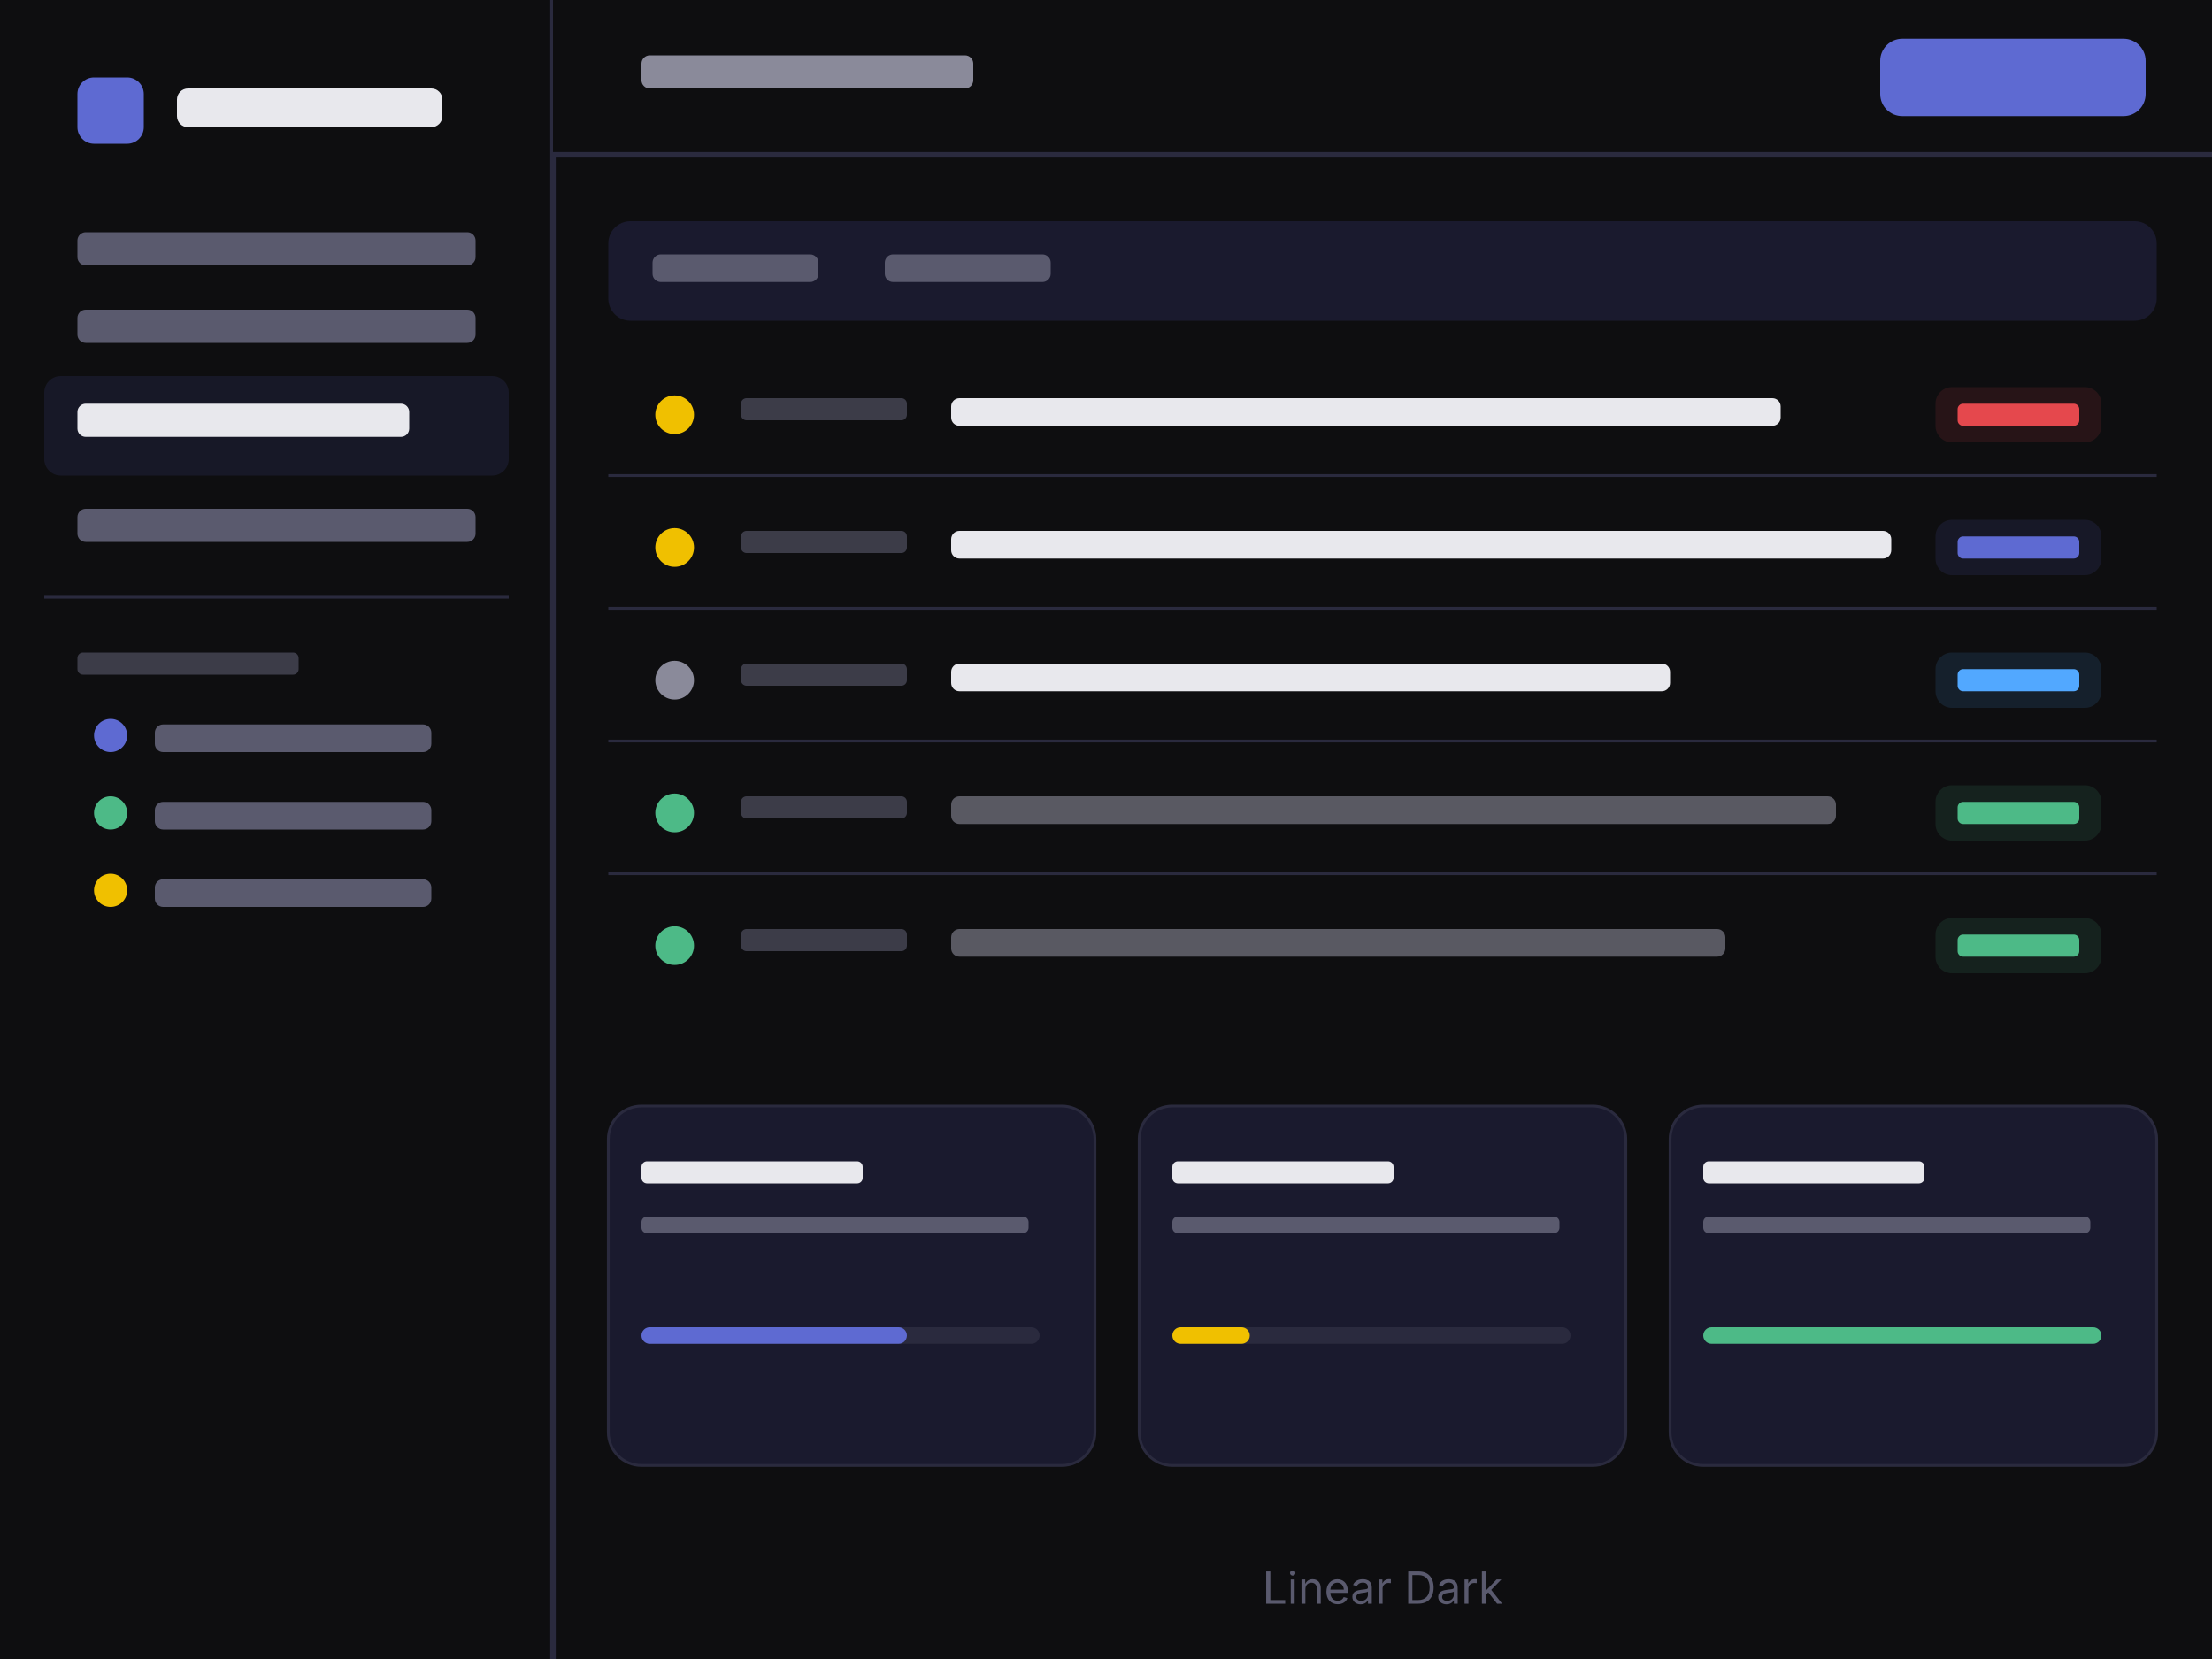
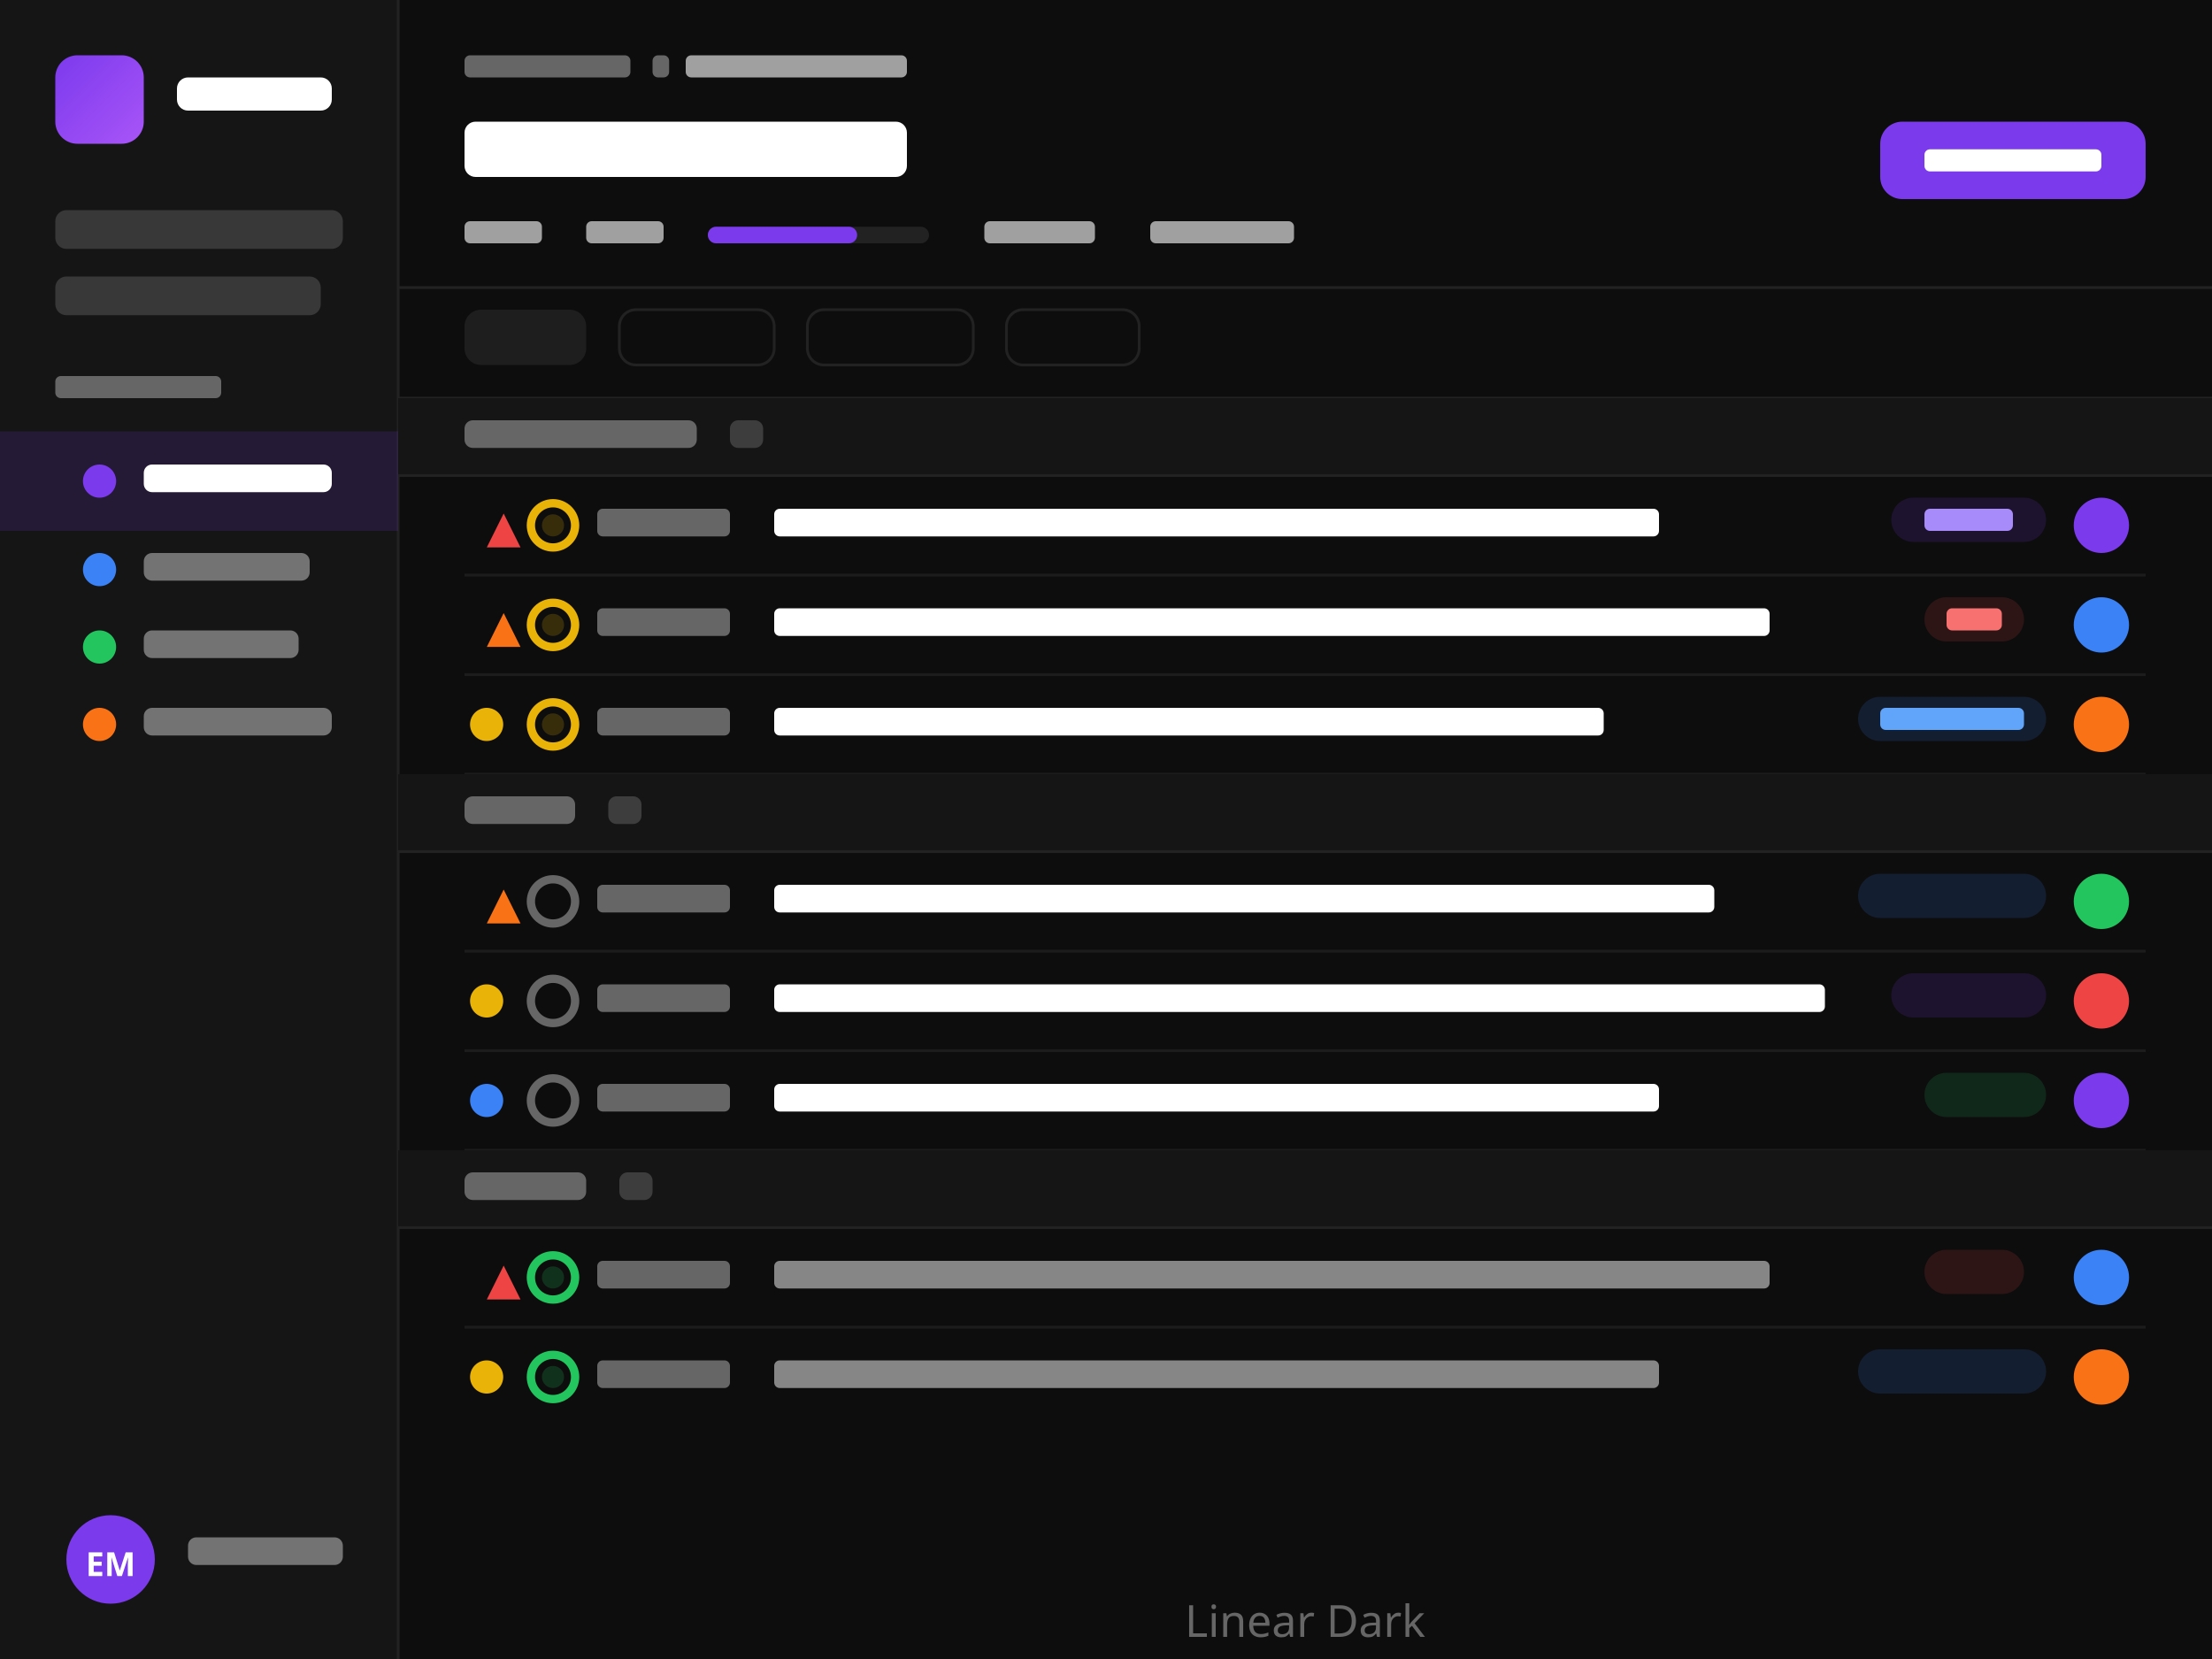
<svg xmlns="http://www.w3.org/2000/svg" viewBox="0 0 400 300" width="400" height="300">
+   <rect width="400" height="300" fill="#0D0D0D" />
+   <rect width="72" height="300" fill="#151515" />
+   <line x1="72" y1="0" x2="72" y2="300" stroke="#222222" stroke-width="0.5" />
+   <rect x="10" y="10" width="16" height="16" rx="4" fill="url(#linear-icon-grad)" />
  <defs>
-     <clipPath id="linear-clip">
-       <rect width="400" height="300" rx="0" />
-     </clipPath>
+     <linearGradient id="linear-icon-grad" x1="0%" y1="0%" x2="100%" y2="100%">
+       <stop offset="0%" stop-color="#7C3AED" />
+       <stop offset="100%" stop-color="#A855F7" />
+     </linearGradient>
  </defs>
-   <rect width="400" height="300" fill="#0e0e10" />
-   <rect x="0" y="0" width="100" height="300" fill="#0e0e10" />
-   <line x1="100" y1="0" x2="100" y2="300" stroke="#2a2a3e" stroke-width="1" />
-   <rect x="14" y="14" width="12" height="12" rx="3" fill="#5e6ad2" />
-   <rect x="32" y="16" width="48" height="7" rx="2" fill="#e8e8ed" />
-   <rect x="14" y="42" width="72" height="6" rx="1.5" fill="#5a5a6e" />
-   <rect x="14" y="56" width="72" height="6" rx="1.5" fill="#5a5a6e" />
-   <rect x="8" y="68" width="84" height="18" rx="3" fill="rgba(94,106,210,0.12)" />
-   <rect x="14" y="73" width="60" height="6" rx="1.5" fill="#e8e8ed" />
-   <rect x="14" y="92" width="72" height="6" rx="1.5" fill="#5a5a6e" />
-   <line x1="8" y1="108" x2="92" y2="108" stroke="#2a2a3e" stroke-width="0.5" />
-   <rect x="14" y="118" width="40" height="4" rx="1" fill="#5a5a6e" opacity="0.6" />
-   <circle cx="20" cy="133" r="3" fill="#5e6ad2" />
-   <rect x="28" y="131" width="50" height="5" rx="1.5" fill="#5a5a6e" />
-   <circle cx="20" cy="147" r="3" fill="#4dba87" />
-   <rect x="28" y="145" width="50" height="5" rx="1.5" fill="#5a5a6e" />
-   <circle cx="20" cy="161" r="3" fill="#f0c000" />
-   <rect x="28" y="159" width="50" height="5" rx="1.5" fill="#5a5a6e" />
-   <rect x="100" y="0" width="300" height="28" fill="#0e0e10" />
-   <line x1="100" y1="28" x2="400" y2="28" stroke="#2a2a3e" stroke-width="1" />
-   <rect x="116" y="10" width="60" height="6" rx="1.5" fill="#8a8a9a" />
-   <rect x="340" y="7" width="48" height="14" rx="4" fill="#5e6ad2" />
-   <g transform="translate(110, 40)">
-     <rect x="0" y="0" width="280" height="18" rx="4" fill="#1a1a2e" />
-     <rect x="8" y="6" width="30" height="5" rx="1.5" fill="#5a5a6e" />
-     <rect x="50" y="6" width="30" height="5" rx="1.5" fill="#5a5a6e" />
-     <rect x="0" y="24" width="280" height="22" rx="0" fill="transparent" />
-     <circle cx="12" cy="35" r="3.5" fill="#f0c000" />
-     <rect x="24" y="32" width="30" height="4" rx="1" fill="#5a5a6e" opacity="0.6" />
-     <rect x="62" y="32" width="150" height="5" rx="1.5" fill="#e8e8ed" />
-     <rect x="240" y="30" width="30" height="10" rx="3" fill="rgba(229,72,77,0.12)" />
-     <rect x="244" y="33" width="22" height="4" rx="1" fill="#e5484d" />
-     <line x1="0" y1="46" x2="280" y2="46" stroke="#2a2a3e" stroke-width="0.5" />
-     <rect x="0" y="48" width="280" height="22" rx="0" fill="transparent" />
-     <circle cx="12" cy="59" r="3.5" fill="#f0c000" />
-     <rect x="24" y="56" width="30" height="4" rx="1" fill="#5a5a6e" opacity="0.6" />
-     <rect x="62" y="56" width="170" height="5" rx="1.5" fill="#e8e8ed" />
-     <rect x="240" y="54" width="30" height="10" rx="3" fill="rgba(94,106,210,0.12)" />
-     <rect x="244" y="57" width="22" height="4" rx="1" fill="#5e6ad2" />
-     <line x1="0" y1="70" x2="280" y2="70" stroke="#2a2a3e" stroke-width="0.5" />
-     <rect x="0" y="72" width="280" height="22" rx="0" fill="transparent" />
-     <circle cx="12" cy="83" r="3.5" fill="#8a8a9a" />
-     <rect x="24" y="80" width="30" height="4" rx="1" fill="#5a5a6e" opacity="0.6" />
-     <rect x="62" y="80" width="130" height="5" rx="1.5" fill="#e8e8ed" />
-     <rect x="240" y="78" width="30" height="10" rx="3" fill="rgba(82,168,255,0.12)" />
-     <rect x="244" y="81" width="22" height="4" rx="1" fill="#52a8ff" />
-     <line x1="0" y1="94" x2="280" y2="94" stroke="#2a2a3e" stroke-width="0.5" />
-     <rect x="0" y="96" width="280" height="22" rx="0" fill="transparent" />
-     <circle cx="12" cy="107" r="3.5" fill="#4dba87" />
-     <rect x="24" y="104" width="30" height="4" rx="1" fill="#5a5a6e" opacity="0.6" />
-     <rect x="62" y="104" width="160" height="5" rx="1.5" fill="#8a8a9a" opacity="0.6" />
-     <rect x="240" y="102" width="30" height="10" rx="3" fill="rgba(77,186,135,0.12)" />
-     <rect x="244" y="105" width="22" height="4" rx="1" fill="#4dba87" />
-     <line x1="0" y1="118" x2="280" y2="118" stroke="#2a2a3e" stroke-width="0.5" />
-     <rect x="0" y="120" width="280" height="22" rx="0" fill="transparent" />
-     <circle cx="12" cy="131" r="3.5" fill="#4dba87" />
-     <rect x="24" y="128" width="30" height="4" rx="1" fill="#5a5a6e" opacity="0.6" />
-     <rect x="62" y="128" width="140" height="5" rx="1.5" fill="#8a8a9a" opacity="0.6" />
-     <rect x="240" y="126" width="30" height="10" rx="3" fill="rgba(77,186,135,0.12)" />
-     <rect x="244" y="129" width="22" height="4" rx="1" fill="#4dba87" />
-   </g>
-   <rect x="110" y="200" width="88" height="65" rx="6" fill="#1a1a2e" stroke="#2a2a3e" stroke-width="0.5" />
-   <rect x="116" y="210" width="40" height="4" rx="1" fill="#e8e8ed" />
-   <rect x="116" y="220" width="70" height="3" rx="1" fill="#5a5a6e" />
-   <rect x="116" y="240" width="72" height="3" rx="1.5" fill="#2a2a3e" />
-   <rect x="116" y="240" width="48" height="3" rx="1.5" fill="#5e6ad2" />
-   <rect x="206" y="200" width="88" height="65" rx="6" fill="#1a1a2e" stroke="#2a2a3e" stroke-width="0.5" />
-   <rect x="212" y="210" width="40" height="4" rx="1" fill="#e8e8ed" />
-   <rect x="212" y="220" width="70" height="3" rx="1" fill="#5a5a6e" />
-   <rect x="212" y="240" width="72" height="3" rx="1.5" fill="#2a2a3e" />
-   <rect x="212" y="240" width="14" height="3" rx="1.5" fill="#f0c000" />
-   <rect x="302" y="200" width="88" height="65" rx="6" fill="#1a1a2e" stroke="#2a2a3e" stroke-width="0.5" />
-   <rect x="308" y="210" width="40" height="4" rx="1" fill="#e8e8ed" />
-   <rect x="308" y="220" width="70" height="3" rx="1" fill="#5a5a6e" />
-   <rect x="308" y="240" width="72" height="3" rx="1.5" fill="#4dba87" />
-   <text x="250" y="290" text-anchor="middle" font-family="-apple-system,system-ui,sans-serif" font-size="8" fill="#5a5a6e">Linear Dark</text>
+   <rect x="32" y="14" width="28" height="6" rx="2" fill="#FFFFFF" />
+   <rect x="10" y="38" width="52" height="7" rx="2" fill="rgba(255,255,255,0.15)" />
+   <rect x="10" y="50" width="48" height="7" rx="2" fill="rgba(255,255,255,0.15)" />
+   <rect x="10" y="68" width="30" height="4" rx="1" fill="#666666" />
+   <rect x="0" y="78" width="72" height="18" fill="rgba(124,58,237,0.15)" />
+   <circle cx="18" cy="87" r="3" fill="#7C3AED" />
+   <rect x="26" y="84" width="34" height="5" rx="1.5" fill="#FFFFFF" />
+   <circle cx="18" cy="103" r="3" fill="#3B82F6" />
+   <rect x="26" y="100" width="30" height="5" rx="1.5" fill="rgba(255,255,255,0.4)" />
+   <circle cx="18" cy="117" r="3" fill="#22C55E" />
+   <rect x="26" y="114" width="28" height="5" rx="1.5" fill="rgba(255,255,255,0.4)" />
+   <circle cx="18" cy="131" r="3" fill="#F97316" />
+   <rect x="26" y="128" width="34" height="5" rx="1.5" fill="rgba(255,255,255,0.4)" />
+   <circle cx="20" cy="282" r="8" fill="#7C3AED" />
+   <text x="20" y="285" text-anchor="middle" font-size="6" fill="white" font-weight="600" font-family="system-ui">EM</text>
+   <rect x="34" y="278" width="28" height="5" rx="1.5" fill="rgba(255,255,255,0.4)" />
+   <rect x="84" y="10" width="30" height="4" rx="1" fill="#666666" />
+   <rect x="118" y="10" width="3" height="4" rx="1" fill="#666666" />
+   <rect x="124" y="10" width="40" height="4" rx="1" fill="#A0A0A0" />
+   <rect x="84" y="22" width="80" height="10" rx="2" fill="#FFFFFF" />
+   <rect x="84" y="40" width="14" height="4" rx="1" fill="#A0A0A0" />
+   <rect x="106" y="40" width="14" height="4" rx="1" fill="#A0A0A0" />
+   <rect x="128" y="41" width="40" height="3" rx="1.5" fill="#222222" />
+   <rect x="128" y="41" width="27" height="3" rx="1.5" fill="#7C3AED" />
+   <rect x="178" y="40" width="20" height="4" rx="1" fill="#A0A0A0" />
+   <rect x="208" y="40" width="26" height="4" rx="1" fill="#A0A0A0" />
+   <rect x="340" y="22" width="48" height="14" rx="4" fill="#7C3AED" />
+   <rect x="348" y="27" width="32" height="4" rx="1" fill="white" />
+   <line x1="72" y1="52" x2="400" y2="52" stroke="#222222" stroke-width="0.5" />
+   <rect x="84" y="56" width="22" height="10" rx="3" fill="#1E1E1E" />
+   <rect x="112" y="56" width="28" height="10" rx="3" fill="transparent" stroke="#222222" stroke-width="0.5" />
+   <rect x="146" y="56" width="30" height="10" rx="3" fill="transparent" stroke="#222222" stroke-width="0.5" />
+   <rect x="182" y="56" width="24" height="10" rx="3" fill="transparent" stroke="#222222" stroke-width="0.5" />
+   <line x1="72" y1="72" x2="400" y2="72" stroke="#222222" stroke-width="0.5" />
+   <rect x="72" y="72" width="328" height="14" fill="#151515" />
+   <rect x="84" y="76" width="42" height="5" rx="1.5" fill="#666666" />
+   <rect x="132" y="76" width="6" height="5" rx="1.5" fill="rgba(102,102,102,0.5)" />
+   <line x1="72" y1="86" x2="400" y2="86" stroke="#222222" stroke-width="0.5" />
+   <text x="88" y="98" font-size="8" fill="#EF4444" font-family="system-ui">▲</text>
+   <circle cx="100" cy="95" r="4" fill="none" stroke="#EAB308" stroke-width="1.5" />
+   <circle cx="100" cy="95" r="2" fill="rgba(234,179,8,0.2)" />
+   <rect x="108" y="92" width="24" height="5" rx="1" fill="#666666" />
+   <rect x="140" y="92" width="160" height="5" rx="1" fill="#FFFFFF" />
+   <rect x="342" y="90" width="28" height="8" rx="4" fill="rgba(124,58,237,0.15)" />
+   <rect x="348" y="92" width="16" height="4" rx="1" fill="#A78BFA" />
+   <circle cx="380" cy="95" r="5" fill="#7C3AED" />
+   <line x1="84" y1="104" x2="388" y2="104" stroke="#1C1C1C" stroke-width="0.5" />
+   <text x="88" y="116" font-size="8" fill="#F97316" font-family="system-ui">▲</text>
+   <circle cx="100" cy="113" r="4" fill="none" stroke="#EAB308" stroke-width="1.5" />
+   <circle cx="100" cy="113" r="2" fill="rgba(234,179,8,0.2)" />
+   <rect x="108" y="110" width="24" height="5" rx="1" fill="#666666" />
+   <rect x="140" y="110" width="180" height="5" rx="1" fill="#FFFFFF" />
+   <rect x="348" y="108" width="18" height="8" rx="4" fill="rgba(239,68,68,0.15)" />
+   <rect x="352" y="110" width="10" height="4" rx="1" fill="#F87171" />
+   <circle cx="380" cy="113" r="5" fill="#3B82F6" />
+   <line x1="84" y1="122" x2="388" y2="122" stroke="#1C1C1C" stroke-width="0.5" />
+   <circle cx="88" cy="131" r="3" fill="#EAB308" />
+   <circle cx="100" cy="131" r="4" fill="none" stroke="#EAB308" stroke-width="1.5" />
+   <circle cx="100" cy="131" r="2" fill="rgba(234,179,8,0.2)" />
+   <rect x="108" y="128" width="24" height="5" rx="1" fill="#666666" />
+   <rect x="140" y="128" width="150" height="5" rx="1" fill="#FFFFFF" />
+   <rect x="336" y="126" width="34" height="8" rx="4" fill="rgba(59,130,246,0.15)" />
+   <rect x="340" y="128" width="26" height="4" rx="1" fill="#60A5FA" />
+   <circle cx="380" cy="131" r="5" fill="#F97316" />
+   <line x1="84" y1="140" x2="388" y2="140" stroke="#1C1C1C" stroke-width="0.5" />
+   <rect x="72" y="140" width="328" height="14" fill="#151515" />
+   <rect x="84" y="144" width="20" height="5" rx="1.5" fill="#666666" />
+   <rect x="110" y="144" width="6" height="5" rx="1.5" fill="rgba(102,102,102,0.5)" />
+   <line x1="72" y1="154" x2="400" y2="154" stroke="#222222" stroke-width="0.5" />
+   <text x="88" y="166" font-size="8" fill="#F97316" font-family="system-ui">▲</text>
+   <circle cx="100" cy="163" r="4" fill="none" stroke="#666666" stroke-width="1.5" />
+   <rect x="108" y="160" width="24" height="5" rx="1" fill="#666666" />
+   <rect x="140" y="160" width="170" height="5" rx="1" fill="#FFFFFF" />
+   <rect x="336" y="158" width="34" height="8" rx="4" fill="rgba(59,130,246,0.15)" />
+   <circle cx="380" cy="163" r="5" fill="#22C55E" />
+   <line x1="84" y1="172" x2="388" y2="172" stroke="#1C1C1C" stroke-width="0.5" />
+   <circle cx="88" cy="181" r="3" fill="#EAB308" />
+   <circle cx="100" cy="181" r="4" fill="none" stroke="#666666" stroke-width="1.5" />
+   <rect x="108" y="178" width="24" height="5" rx="1" fill="#666666" />
+   <rect x="140" y="178" width="190" height="5" rx="1" fill="#FFFFFF" />
+   <rect x="342" y="176" width="28" height="8" rx="4" fill="rgba(124,58,237,0.15)" />
+   <circle cx="380" cy="181" r="5" fill="#EF4444" />
+   <line x1="84" y1="190" x2="388" y2="190" stroke="#1C1C1C" stroke-width="0.5" />
+   <circle cx="88" cy="199" r="3" fill="#3B82F6" />
+   <circle cx="100" cy="199" r="4" fill="none" stroke="#666666" stroke-width="1.5" />
+   <rect x="108" y="196" width="24" height="5" rx="1" fill="#666666" />
+   <rect x="140" y="196" width="160" height="5" rx="1" fill="#FFFFFF" />
+   <rect x="348" y="194" width="22" height="8" rx="4" fill="rgba(34,197,94,0.15)" />
+   <circle cx="380" cy="199" r="5" fill="#7C3AED" />
+   <line x1="84" y1="208" x2="388" y2="208" stroke="#1C1C1C" stroke-width="0.5" />
+   <rect x="72" y="208" width="328" height="14" fill="#151515" />
+   <rect x="84" y="212" width="22" height="5" rx="1.5" fill="#666666" />
+   <rect x="112" y="212" width="6" height="5" rx="1.5" fill="rgba(102,102,102,0.5)" />
+   <line x1="72" y1="222" x2="400" y2="222" stroke="#222222" stroke-width="0.5" />
+   <text x="88" y="234" font-size="8" fill="#EF4444" font-family="system-ui">▲</text>
+   <circle cx="100" cy="231" r="4" fill="none" stroke="#22C55E" stroke-width="1.5" />
+   <circle cx="100" cy="231" r="2" fill="rgba(34,197,94,0.2)" />
+   <rect x="108" y="228" width="24" height="5" rx="1" fill="#666666" />
+   <rect x="140" y="228" width="180" height="5" rx="1" fill="rgba(255,255,255,0.5)" />
+   <rect x="348" y="226" width="18" height="8" rx="4" fill="rgba(239,68,68,0.15)" />
+   <circle cx="380" cy="231" r="5" fill="#3B82F6" />
+   <line x1="84" y1="240" x2="388" y2="240" stroke="#1C1C1C" stroke-width="0.5" />
+   <circle cx="88" cy="249" r="3" fill="#EAB308" />
+   <circle cx="100" cy="249" r="4" fill="none" stroke="#22C55E" stroke-width="1.5" />
+   <circle cx="100" cy="249" r="2" fill="rgba(34,197,94,0.2)" />
+   <rect x="108" y="246" width="24" height="5" rx="1" fill="#666666" />
+   <rect x="140" y="246" width="160" height="5" rx="1" fill="rgba(255,255,255,0.5)" />
+   <rect x="336" y="244" width="34" height="8" rx="4" fill="rgba(59,130,246,0.15)" />
+   <circle cx="380" cy="249" r="5" fill="#F97316" />
+   <text x="236" y="296" text-anchor="middle" font-family="system-ui,sans-serif" font-size="8" fill="#666666">Linear Dark</text>
</svg>
